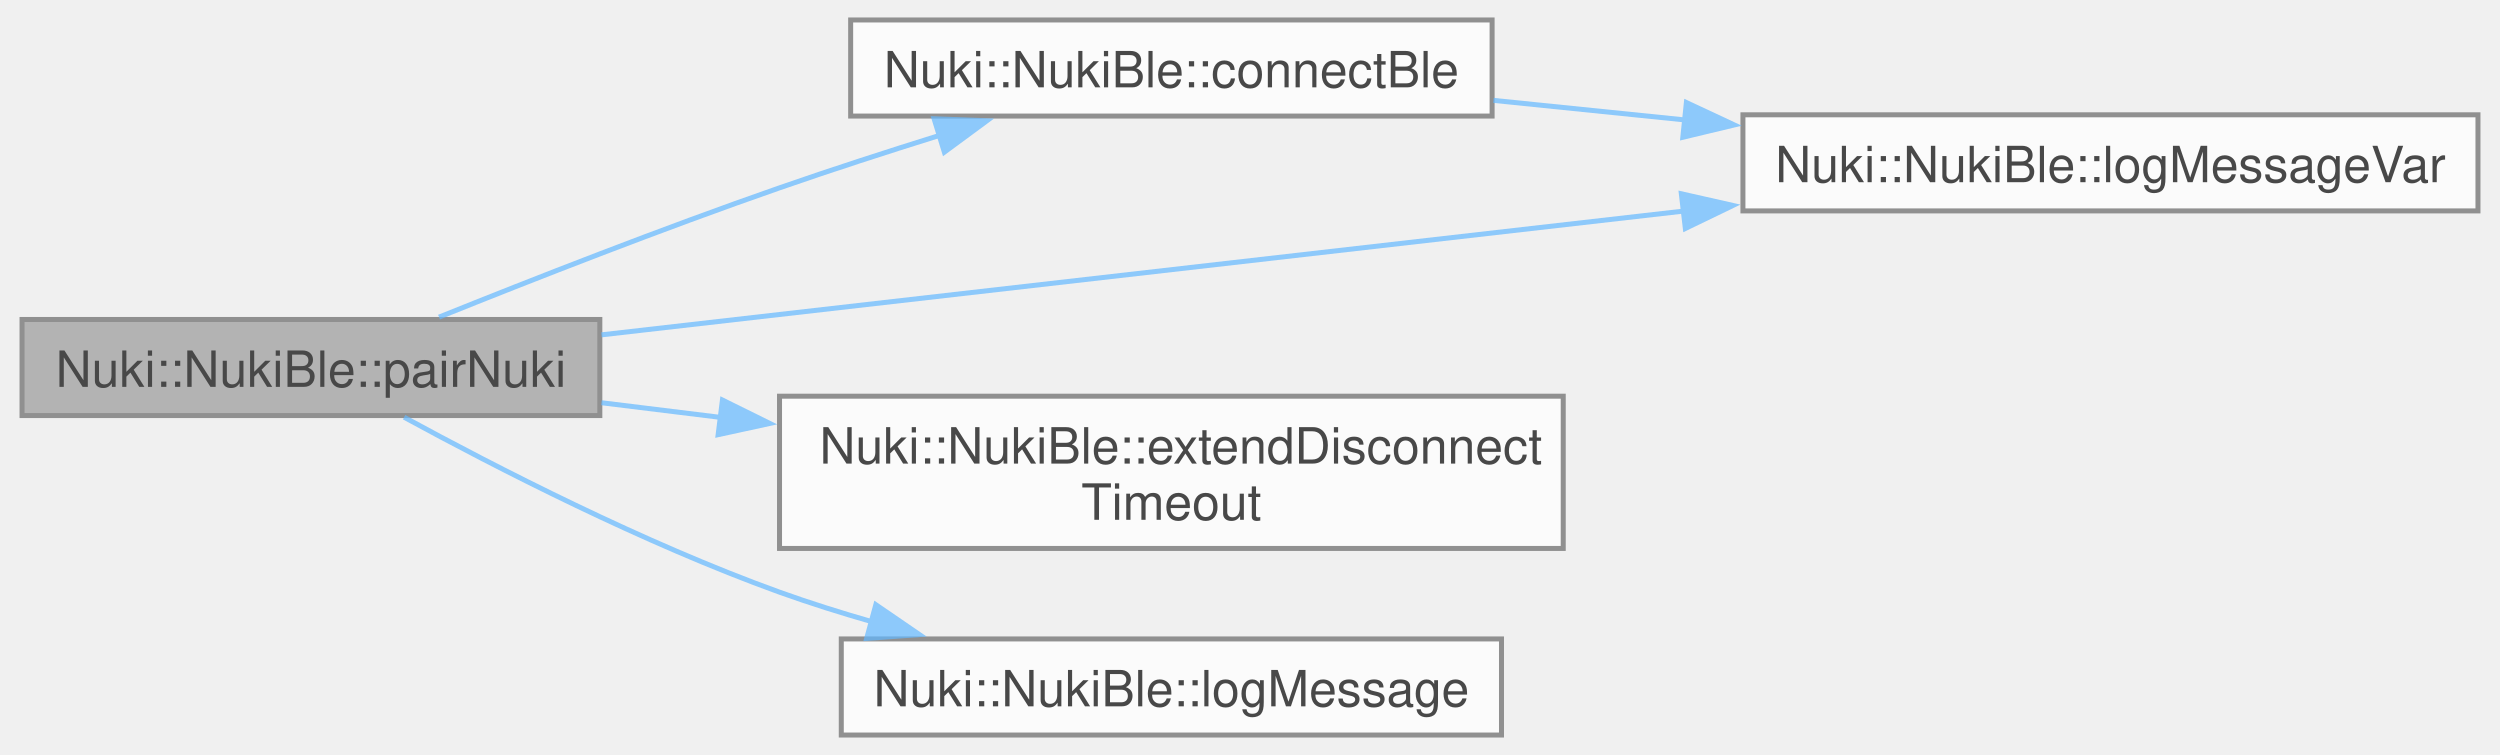
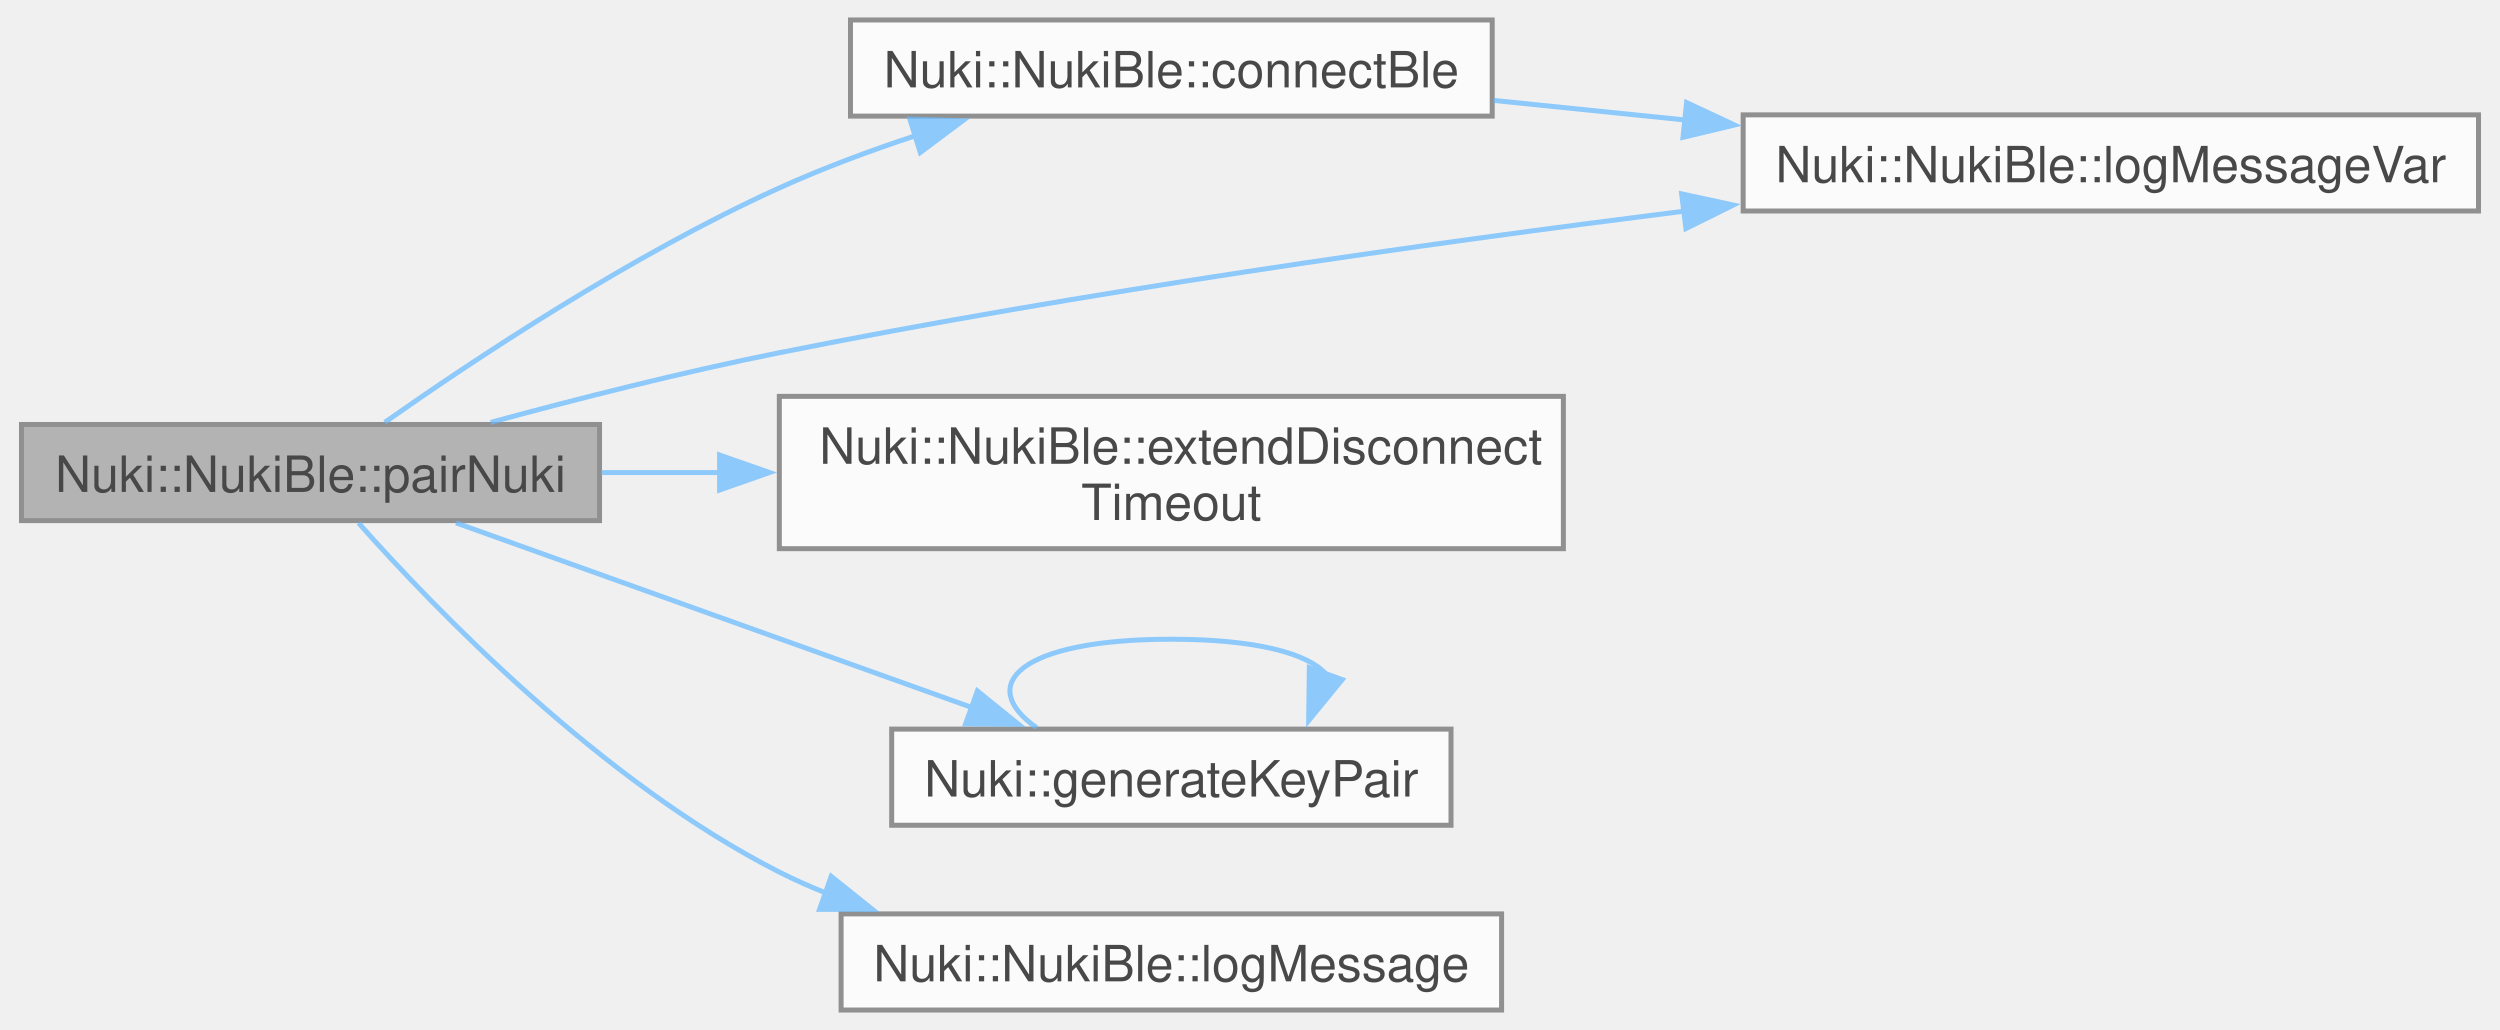
- <svg xmlns="http://www.w3.org/2000/svg" xmlns:xlink="http://www.w3.org/1999/xlink" width="500pt" height="151pt" viewBox="0.00 0.00 500.00 151.25">
+ <svg xmlns="http://www.w3.org/2000/svg" xmlns:xlink="http://www.w3.org/1999/xlink" width="500pt" height="206pt" viewBox="0.00 0.00 500.00 206.25">
  <svg id="main" version="1.1" xml:space="preserve">
    <style type="text/css">
.node, .edge {opacity: 0.7;}
.node.selected, .edge.selected {opacity: 1;}
.edge:hover path { stroke: red; }
.edge:hover polygon { stroke: red; fill: red; }
</style>
    <svg id="graph" class="graph">
-       <g id="graph0" class="graph" transform="scale(1 1) rotate(0) translate(4 147.25)">
+       <g id="graph0" class="graph" transform="scale(1 1) rotate(0) translate(4 202.25)">
        <g id="Node000001" class="node">
          <g id="a_Node000001">
            <a xlink:title="Checks if credentials are stored in preferences, if not initiate pairing.">
-               <polygon fill="#999999" stroke="#666666" points="115.75,-83.25 0,-83.25 0,-64 115.75,-64 115.75,-83.25" />
-               <text text-anchor="middle" x="57.88" y="-69.75" font-family="Helvetica,sans-Serif" font-size="10.00">Nuki::NukiBle::pairNuki</text>
+               <polygon fill="#999999" stroke="#666666" points="115.75,-117.25 0,-117.25 0,-98 115.75,-98 115.75,-117.25" />
+               <text text-anchor="middle" x="57.88" y="-103.75" font-family="Helvetica,sans-Serif" font-size="10.00">Nuki::NukiBle::pairNuki</text>
            </a>
          </g>
        </g>
        <g id="Node000002" class="node">
          <g id="a_Node000002">
            <a xlink:href="class_nuki_1_1_nuki_ble.html#a0924aa3772a05cbb3bff3cb44cb20de7" target="_top" xlink:title=" ">
-               <polygon fill="white" stroke="#666666" points="294.5,-143.25 166,-143.25 166,-124 294.5,-124 294.5,-143.25" />
-               <text text-anchor="middle" x="230.25" y="-129.75" font-family="Helvetica,sans-Serif" font-size="10.00">Nuki::NukiBle::connectBle</text>
+               <polygon fill="white" stroke="#666666" points="294.5,-198.25 166,-198.25 166,-179 294.5,-179 294.5,-198.25" />
+               <text text-anchor="middle" x="230.25" y="-184.75" font-family="Helvetica,sans-Serif" font-size="10.00">Nuki::NukiBle::connectBle</text>
            </a>
          </g>
        </g>
        <g id="edge1_Node000001_Node000002" class="edge">
          <g id="a_edge1_Node000001_Node000002">
            <a xlink:title=" ">
-               <path fill="none" stroke="#63b8ff" d="M83.54,-83.72C102.15,-91.21 128.4,-101.49 151.75,-109.62 162.12,-113.23 173.35,-116.87 183.97,-120.18" />
-               <polygon fill="#63b8ff" stroke="#63b8ff" points="182.71,-123.46 193.3,-123.06 184.77,-116.77 182.71,-123.46" />
+               <path fill="none" stroke="#63b8ff" d="M72.74,-117.67C90.37,-130.08 122.11,-151.2 151.75,-164.62 160.42,-168.55 169.91,-172.08 179.18,-175.14" />
+               <polygon fill="#63b8ff" stroke="#63b8ff" points="177.88,-178.4 188.47,-178.07 179.98,-171.72 177.88,-178.4" />
            </a>
          </g>
        </g>
        <g id="Node000003" class="node">
          <g id="a_Node000003">
            <a xlink:href="class_nuki_1_1_nuki_ble.html#af3650133f46aeca48a5f01b95d23ab71" target="_top" xlink:title=" ">
-               <polygon fill="white" stroke="#666666" points="492,-124.25 344.75,-124.25 344.75,-105 492,-105 492,-124.25" />
-               <text text-anchor="middle" x="418.38" y="-110.75" font-family="Helvetica,sans-Serif" font-size="10.00">Nuki::NukiBle::logMessageVar</text>
+               <polygon fill="white" stroke="#666666" points="492,-179.25 344.75,-179.25 344.75,-160 492,-160 492,-179.25" />
+               <text text-anchor="middle" x="418.38" y="-165.75" font-family="Helvetica,sans-Serif" font-size="10.00">Nuki::NukiBle::logMessageVar</text>
            </a>
          </g>
        </g>
-         <g id="edge5_Node000001_Node000003" class="edge">
-           <g id="a_edge5_Node000001_Node000003">
+         <g id="edge7_Node000001_Node000003" class="edge">
+           <g id="a_edge7_Node000001_Node000003">
            <a xlink:title=" ">
-               <path fill="none" stroke="#63b8ff" d="M116.08,-80.17C174.57,-86.86 266.08,-97.32 332.91,-104.97" />
-               <polygon fill="#63b8ff" stroke="#63b8ff" points="332.41,-108.43 342.75,-106.09 333.21,-101.48 332.41,-108.43" />
+               <path fill="none" stroke="#63b8ff" d="M93.94,-117.67C111.24,-122.37 132.48,-127.77 151.75,-131.62 211.97,-143.67 280.6,-153.39 333.02,-159.98" />
+               <polygon fill="#63b8ff" stroke="#63b8ff" points="332.43,-163.43 342.78,-161.19 333.29,-156.49 332.43,-163.43" />
            </a>
          </g>
        </g>
        <g id="Node000004" class="node">
          <g id="a_Node000004">
            <a xlink:href="class_nuki_1_1_nuki_ble.html#a6e8fca90c04249660dce6cb993eb4495" target="_top" xlink:title=" ">
-               <polygon fill="white" stroke="#666666" points="308.75,-67.88 151.75,-67.88 151.75,-37.38 308.75,-37.38 308.75,-67.88" />
-               <text text-anchor="start" x="159.75" y="-54.38" font-family="Helvetica,sans-Serif" font-size="10.00">Nuki::NukiBle::extendDisconnect</text>
-               <text text-anchor="middle" x="230.25" y="-43.12" font-family="Helvetica,sans-Serif" font-size="10.00">Timeout</text>
+               <polygon fill="white" stroke="#666666" points="308.75,-122.88 151.75,-122.88 151.75,-92.38 308.75,-92.38 308.75,-122.88" />
+               <text text-anchor="start" x="159.75" y="-109.38" font-family="Helvetica,sans-Serif" font-size="10.00">Nuki::NukiBle::extendDisconnect</text>
+               <text text-anchor="middle" x="230.25" y="-98.12" font-family="Helvetica,sans-Serif" font-size="10.00">Timeout</text>
            </a>
          </g>
        </g>
        <g id="edge3_Node000001_Node000004" class="edge">
          <g id="a_edge3_Node000001_Node000004">
            <a xlink:title=" ">
-               <path fill="none" stroke="#63b8ff" d="M116.08,-66.57C123.77,-65.63 131.8,-64.64 139.88,-63.64" />
-               <polygon fill="#63b8ff" stroke="#63b8ff" points="140.31,-67.11 149.8,-62.42 139.45,-60.17 140.31,-67.11" />
+               <path fill="none" stroke="#63b8ff" d="M116.08,-107.62C123.77,-107.62 131.8,-107.62 139.88,-107.62" />
+               <polygon fill="#63b8ff" stroke="#63b8ff" points="139.79,-111.13 149.79,-107.63 139.79,-104.13 139.79,-111.13" />
            </a>
          </g>
        </g>
        <g id="Node000005" class="node">
          <g id="a_Node000005">
+             <a xlink:href="namespace_nuki.html#a2b78fe79eb5eac68fa06a1a5cb955020" target="_top" xlink:title=" ">
+               <polygon fill="white" stroke="#666666" points="286.25,-56.25 174.25,-56.25 174.25,-37 286.25,-37 286.25,-56.25" />
+               <text text-anchor="middle" x="230.25" y="-42.75" font-family="Helvetica,sans-Serif" font-size="10.00">Nuki::generateKeyPair</text>
+             </a>
+           </g>
+         </g>
+         <g id="edge4_Node000001_Node000005" class="edge">
+           <g id="a_edge4_Node000001_Node000005">
+             <a xlink:title=" ">
+               <path fill="none" stroke="#63b8ff" d="M87.01,-97.55C115.25,-87.44 158.97,-71.79 190.48,-60.51" />
+               <polygon fill="#63b8ff" stroke="#63b8ff" points="191.41,-63.89 199.65,-57.22 189.05,-57.3 191.41,-63.89" />
+             </a>
+           </g>
+         </g>
+         <g id="Node000006" class="node">
+           <g id="a_Node000006">
            <a xlink:href="class_nuki_1_1_nuki_ble.html#ac7ce691d9c3e586474655d1663eb2e20" target="_top" xlink:title=" ">
              <polygon fill="white" stroke="#666666" points="296.38,-19.25 164.12,-19.25 164.12,0 296.38,0 296.38,-19.25" />
              <text text-anchor="middle" x="230.25" y="-5.75" font-family="Helvetica,sans-Serif" font-size="10.00">Nuki::NukiBle::logMessage</text>
            </a>
          </g>
        </g>
-         <g id="edge4_Node000001_Node000005" class="edge">
-           <g id="a_edge4_Node000001_Node000005">
+         <g id="edge6_Node000001_Node000006" class="edge">
+           <g id="a_edge6_Node000001_Node000006">
            <a xlink:title=" ">
-               <path fill="none" stroke="#63b8ff" d="M76.54,-63.67C94.87,-53.68 124.61,-38.4 151.75,-28.62 157.76,-26.46 164.12,-24.46 170.51,-22.63" />
-               <polygon fill="#63b8ff" stroke="#63b8ff" points="171.04,-26.11 179.78,-20.12 169.21,-19.36 171.04,-26.11" />
+               <path fill="none" stroke="#63b8ff" d="M67.5,-97.52C82.71,-80.39 116.07,-45.73 151.75,-27.62 154.79,-26.08 157.97,-24.67 161.23,-23.37" />
+               <polygon fill="#63b8ff" stroke="#63b8ff" points="162.14,-26.76 170.41,-20.14 159.81,-20.16 162.14,-26.76" />
            </a>
          </g>
        </g>
        <g id="edge2_Node000002_Node000003" class="edge">
          <g id="a_edge2_Node000002_Node000003">
            <a xlink:title=" ">
-               <path fill="none" stroke="#63b8ff" d="M294.78,-127.14C307.16,-125.88 320.32,-124.53 333.25,-123.21" />
-               <polygon fill="#63b8ff" stroke="#63b8ff" points="333.42,-126.71 343.02,-122.22 332.71,-119.75 333.42,-126.71" />
+               <path fill="none" stroke="#63b8ff" d="M294.78,-182.14C307.16,-180.88 320.32,-179.53 333.25,-178.21" />
+               <polygon fill="#63b8ff" stroke="#63b8ff" points="333.42,-181.71 343.02,-177.22 332.71,-174.75 333.42,-181.71" />
+             </a>
+           </g>
+         </g>
+         <g id="edge5_Node000005_Node000005" class="edge">
+           <g id="a_edge5_Node000005_Node000005">
+             <a xlink:title=" ">
+               <path fill="none" stroke="#63b8ff" d="M203.26,-56.54C190.95,-65.15 199.95,-74.25 230.25,-74.25 247.29,-74.25 257.6,-71.37 261.16,-67.32" />
+               <polygon fill="#63b8ff" stroke="#63b8ff" points="264.46,-66.16 257.75,-57.96 257.88,-68.55 264.46,-66.16" />
            </a>
          </g>
        </g>
      </g>
    </svg>
  </svg>
  <style type="text/css">

[data-mouse-over-selected='false'] { opacity: 0.7; }
[data-mouse-over-selected='true']  { opacity: 1.0; }

</style>
</svg>
